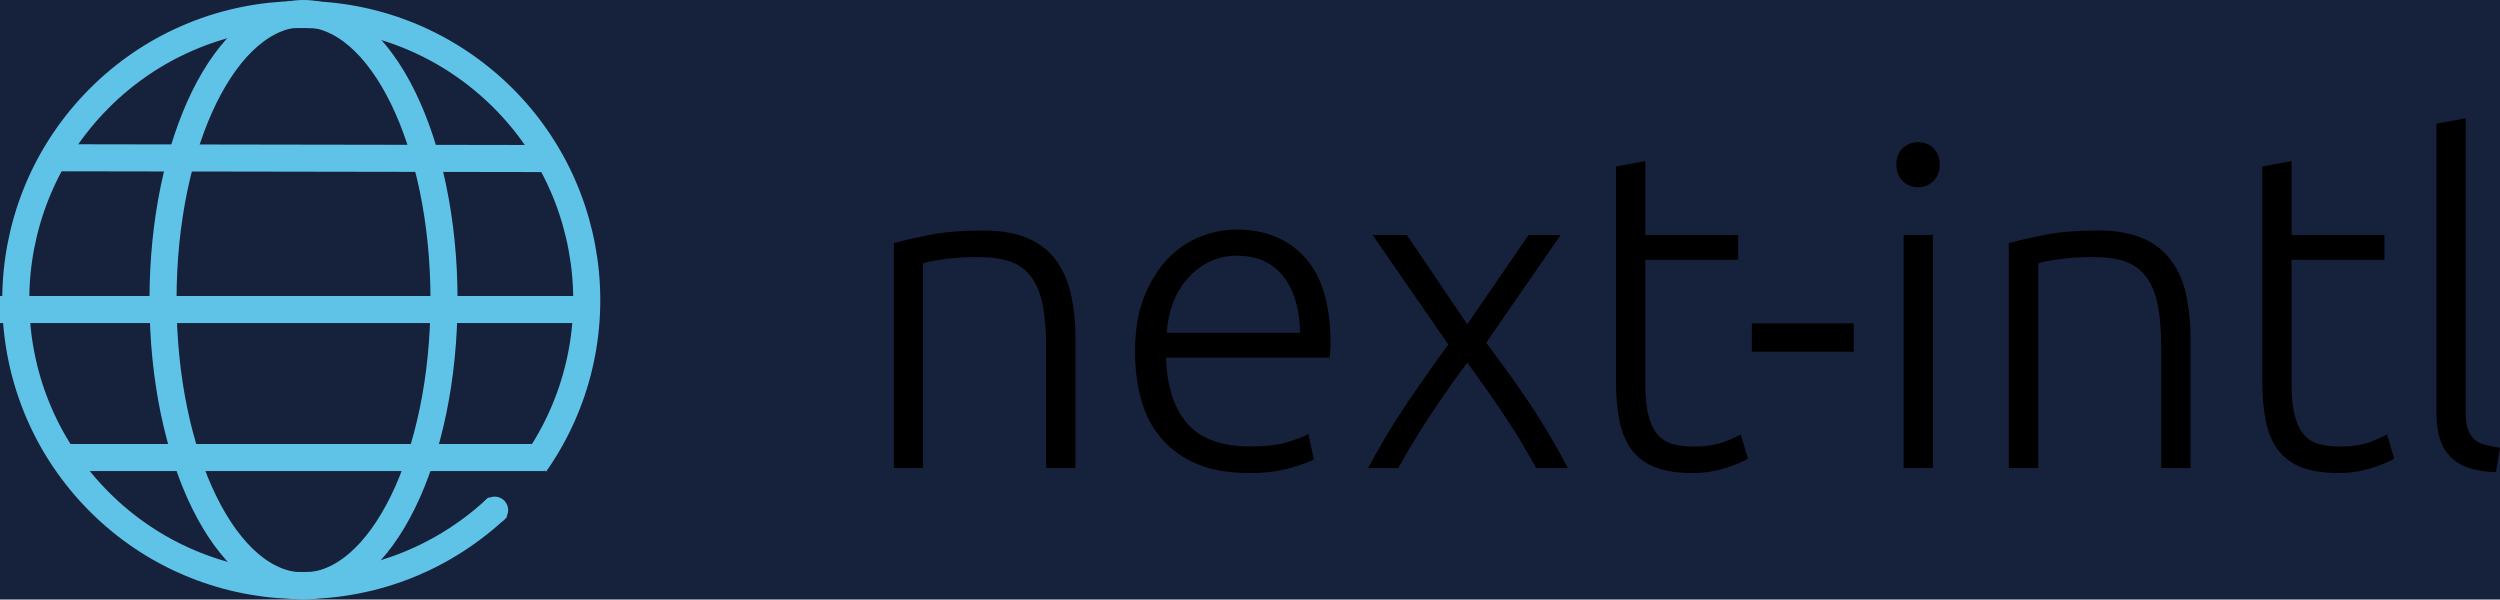
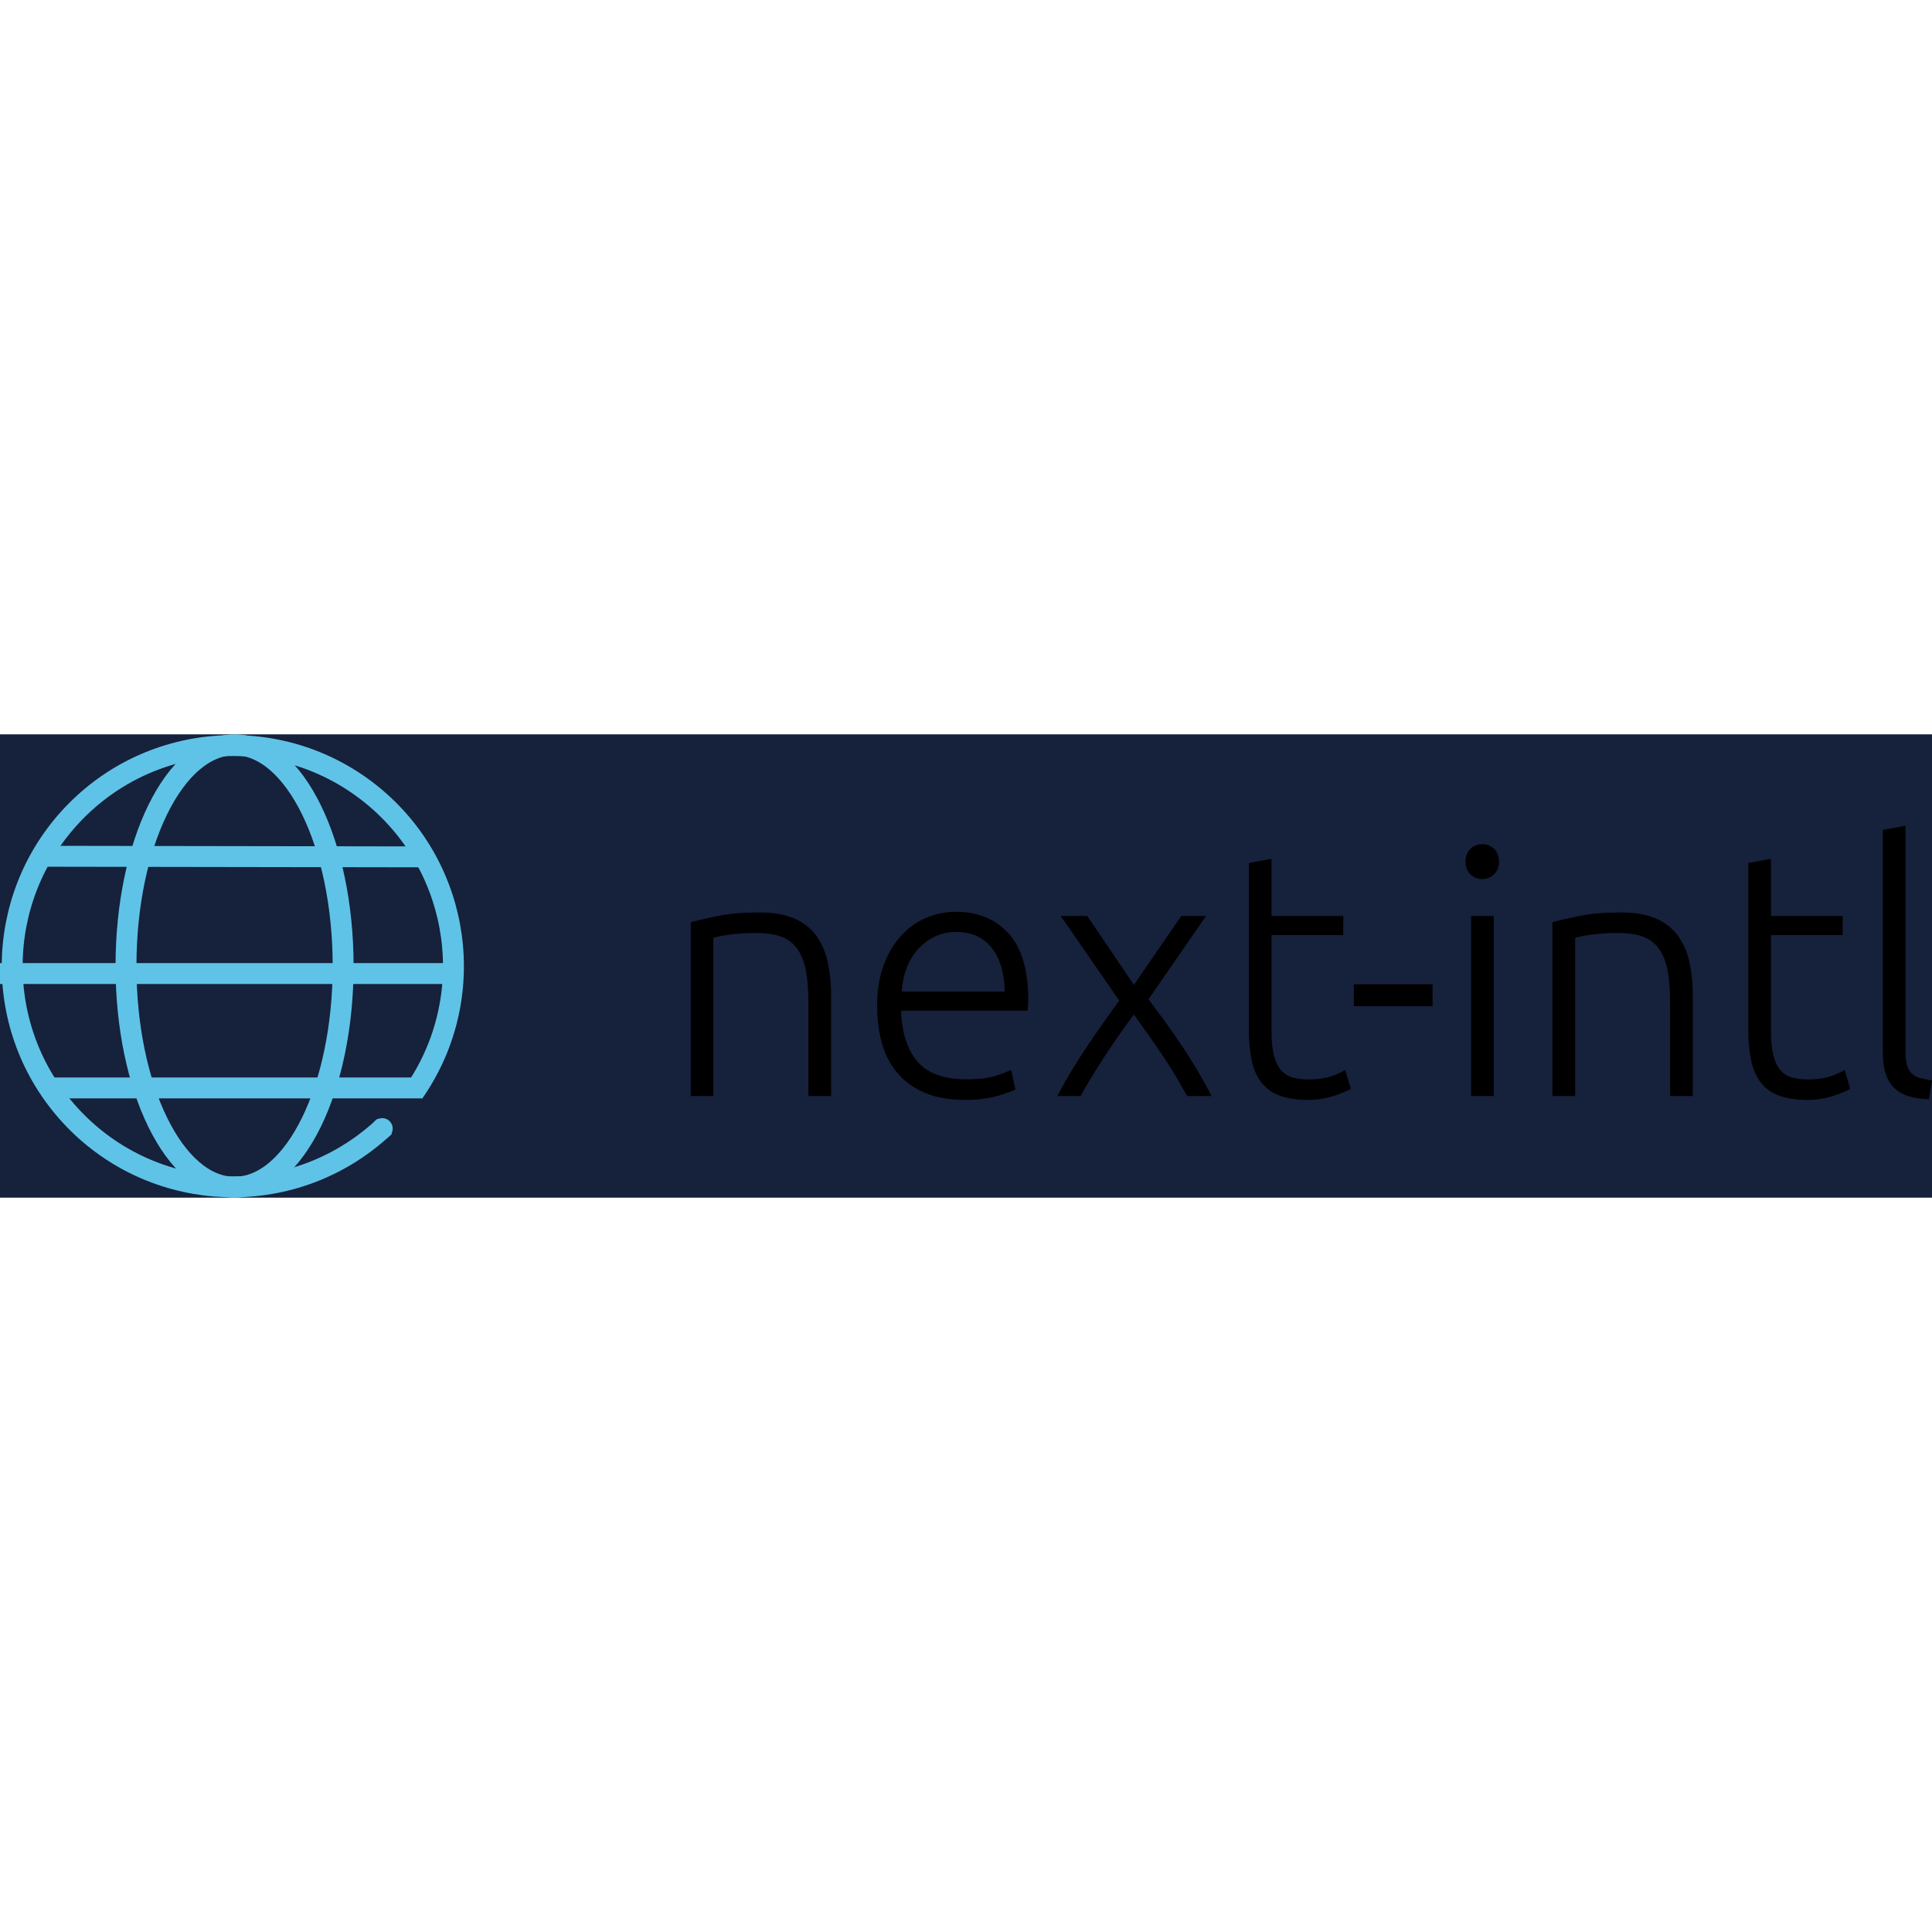
- <svg xmlns="http://www.w3.org/2000/svg" aria-label="next-intl logo" class="h-8" viewBox="0 0 1663.8 399">
+ <svg xmlns="http://www.w3.org/2000/svg" aria-label="next-intl logo" class="h-8" viewBox="0 0 1663.8 399" width="96px" height="96px">
  <g>
    <rect width="100%" height="100%" fill="#16213C" />
    <path d="M811.8,483V346.8c2-.8,6.4-1.7,13-2.7a164.81,164.81,0,0,1,23.9-1.5c8.6,0,15.8,1,21.5,3.1A28.62,28.62,0,0,1,884,356.1q5.25,7.2,7.5,18.6c1.5,7.6,2.2,16.9,2.2,27.9h0V483h19.5V396.3a131.41,131.41,0,0,0-3-29.1,61.1,61.1,0,0,0-10-22.7A45.29,45.29,0,0,0,881.3,330c-7.9-3.4-17.8-5.1-29.5-5.1q-21.3,0-36,3t-23.4,5.4h0V483Zm217.1,3.3a100.28,100.28,0,0,0,27.2-3.3c7.7-2.2,12.9-4.1,15.8-5.7h0l-3.6-16.8a105.18,105.18,0,0,1-13.5,5.1q-9.3,3-25.2,3-28.8,0-42-15.3t-14.1-43.8h108.9c.2-1.4.3-2.9.4-4.5s.2-3.2.2-4.8q0-38.7-17-57.3t-45.4-18.6a65.24,65.24,0,0,0-25,5A61.35,61.35,0,0,0,974,344.4a77.5,77.5,0,0,0-15.3,25.4c-3.9,10.1-5.8,22-5.8,35.5a119.68,119.68,0,0,0,4.2,32.6,66.21,66.21,0,0,0,13.5,25.6,62.29,62.29,0,0,0,23.7,16.8C1003.7,484.3,1015.3,486.3,1028.9,486.3Zm33.9-93.3H974a70.46,70.46,0,0,1,4-19.5,51.72,51.72,0,0,1,9.6-16.4,47.46,47.46,0,0,1,14.4-11.2,41,41,0,0,1,18.8-4.2q19.8,0,30.6,13.5t11.4,37.8Zm65.3,90c2.4-4.4,5.3-9.5,8.7-15.1s7.1-11.6,11.2-17.9,8.3-12.5,12.8-18.9,8.8-12.5,13.2-18.3c4.2,5.8,8.6,11.9,13.1,18.3s8.8,12.7,12.9,18.9,7.9,12.1,11.2,17.9,6.3,10.8,8.7,15.1h21c-3.8-7.4-8-14.9-12.5-22.5s-9.1-15-13.9-22-9.6-14-14.4-20.6-9.3-12.7-13.5-18.3h0l49.5-71.7h-21.3L1174,387.3l-40.2-59.4H1111l50.4,72.9q-14.1,19.2-27.6,39.2a474.65,474.65,0,0,0-25.8,43h20.1Zm195.2,3.3a72.65,72.65,0,0,0,22.8-3.4c7-2.3,11.9-4.4,14.7-6.1h0l-4.8-16.2a75.87,75.87,0,0,1-11.7,5.2c-5,1.8-11.6,2.9-19.8,2.9a54.4,54.4,0,0,1-13.2-1.5,20.45,20.45,0,0,1-10.2-6c-2.8-3-4.9-7.2-6.4-12.8s-2.2-12.6-2.2-21.5h0V344.4h61.8V327.9h-61.8V278.7l-19.5,3.6V425.1a132.63,132.63,0,0,0,2.4,27c1.6,7.6,4.3,13.9,8.2,19a34.92,34.92,0,0,0,15.6,11.4C1305.7,485,1313.7,486.3,1323.3,486.3Zm107.9-80.7V386.7h-67.8v18.9ZM1474,296.1a14.2,14.2,0,0,0,10.2-4.1c2.8-2.7,4.2-6.3,4.2-10.9s-1.4-8.2-4.2-11a14.11,14.11,0,0,0-10.2-4,14.53,14.53,0,0,0-10.2,4c-2.8,2.7-4.2,6.4-4.2,11s1.4,8.2,4.2,10.9A13.8,13.8,0,0,0,1474,296.1Zm9.9,186.9V327.9h-19.5V483Zm70.1,0V346.8c2-.8,6.3-1.7,13.1-2.7a163.34,163.34,0,0,1,23.8-1.5c8.6,0,15.8,1,21.4,3.1a28.62,28.62,0,0,1,13.8,10.4q5.25,7.2,7.5,18.6c1.5,7.6,2.2,16.9,2.2,27.9h0V483h19.5V396.3a131.41,131.41,0,0,0-3-29.1,58.17,58.17,0,0,0-10.1-22.7,45.29,45.29,0,0,0-18.9-14.5c-7.9-3.4-17.8-5.1-29.5-5.1q-21.3,0-36,3t-23.4,5.4h0V483Zm199.4,3.3a72.65,72.65,0,0,0,22.8-3.4c7-2.3,11.9-4.4,14.7-6.1h0l-4.8-16.2a75.87,75.87,0,0,1-11.7,5.2c-5,1.8-11.6,2.9-19.8,2.9a54.4,54.4,0,0,1-13.2-1.5,20.45,20.45,0,0,1-10.2-6c-2.8-3-4.9-7.2-6.4-12.8s-2.2-12.6-2.2-21.5h0V344.4h61.8V327.9h-61.8V278.7l-19.5,3.6V425.1a132.63,132.63,0,0,0,2.4,27c1.6,7.6,4.3,13.9,8.2,19a34.92,34.92,0,0,0,15.6,11.4C1735.8,485,1743.8,486.3,1753.4,486.3Zm105.2-.6,2.7-16.2a90.28,90.28,0,0,1-10.4-2.1,15.3,15.3,0,0,1-7-3.8,15.7,15.7,0,0,1-4.1-6.9,40.44,40.44,0,0,1-1.3-11.5h0v-195l-19.5,3.6v192c0,7.4.8,13.6,2.6,18.5a29.28,29.28,0,0,0,7.5,12,30.81,30.81,0,0,0,12.3,6.9,65.79,65.79,0,0,0,17.2,2.5Z" fill="currentColor" transform="translate(-197.5 -171.5)" />
    <g>
      <path d="M528.8,509q-6.3,6-13.2,11.4a190,190,0,1,1,38-40.2" fill="none" stroke="#5fc3e7" stroke-width="18" transform="translate(-197.5 -171.5)" />
      <circle cx="329.2" cy="339.5" fill="#5fc3e7" r="9" />
      <line fill="none" stroke="#5fc3e7" stroke-linecap="square" stroke-width="18" x1="40" x2="353.5" y1="105" y2="105.5" />
      <ellipse cx="202" cy="199.5" fill="none" rx="93.5" ry="190.5" stroke="#5fc3e7" stroke-width="18" />
      <line fill="none" stroke="#5fc3e7" stroke-linecap="square" stroke-width="18" x1="49.5" x2="353.5" y1="304.5" y2="304.5" />
      <line fill="none" stroke="#5fc3e7" stroke-linecap="square" stroke-width="18" x1="9" x2="389" y1="206" y2="206" />
    </g>
  </g>
</svg>
